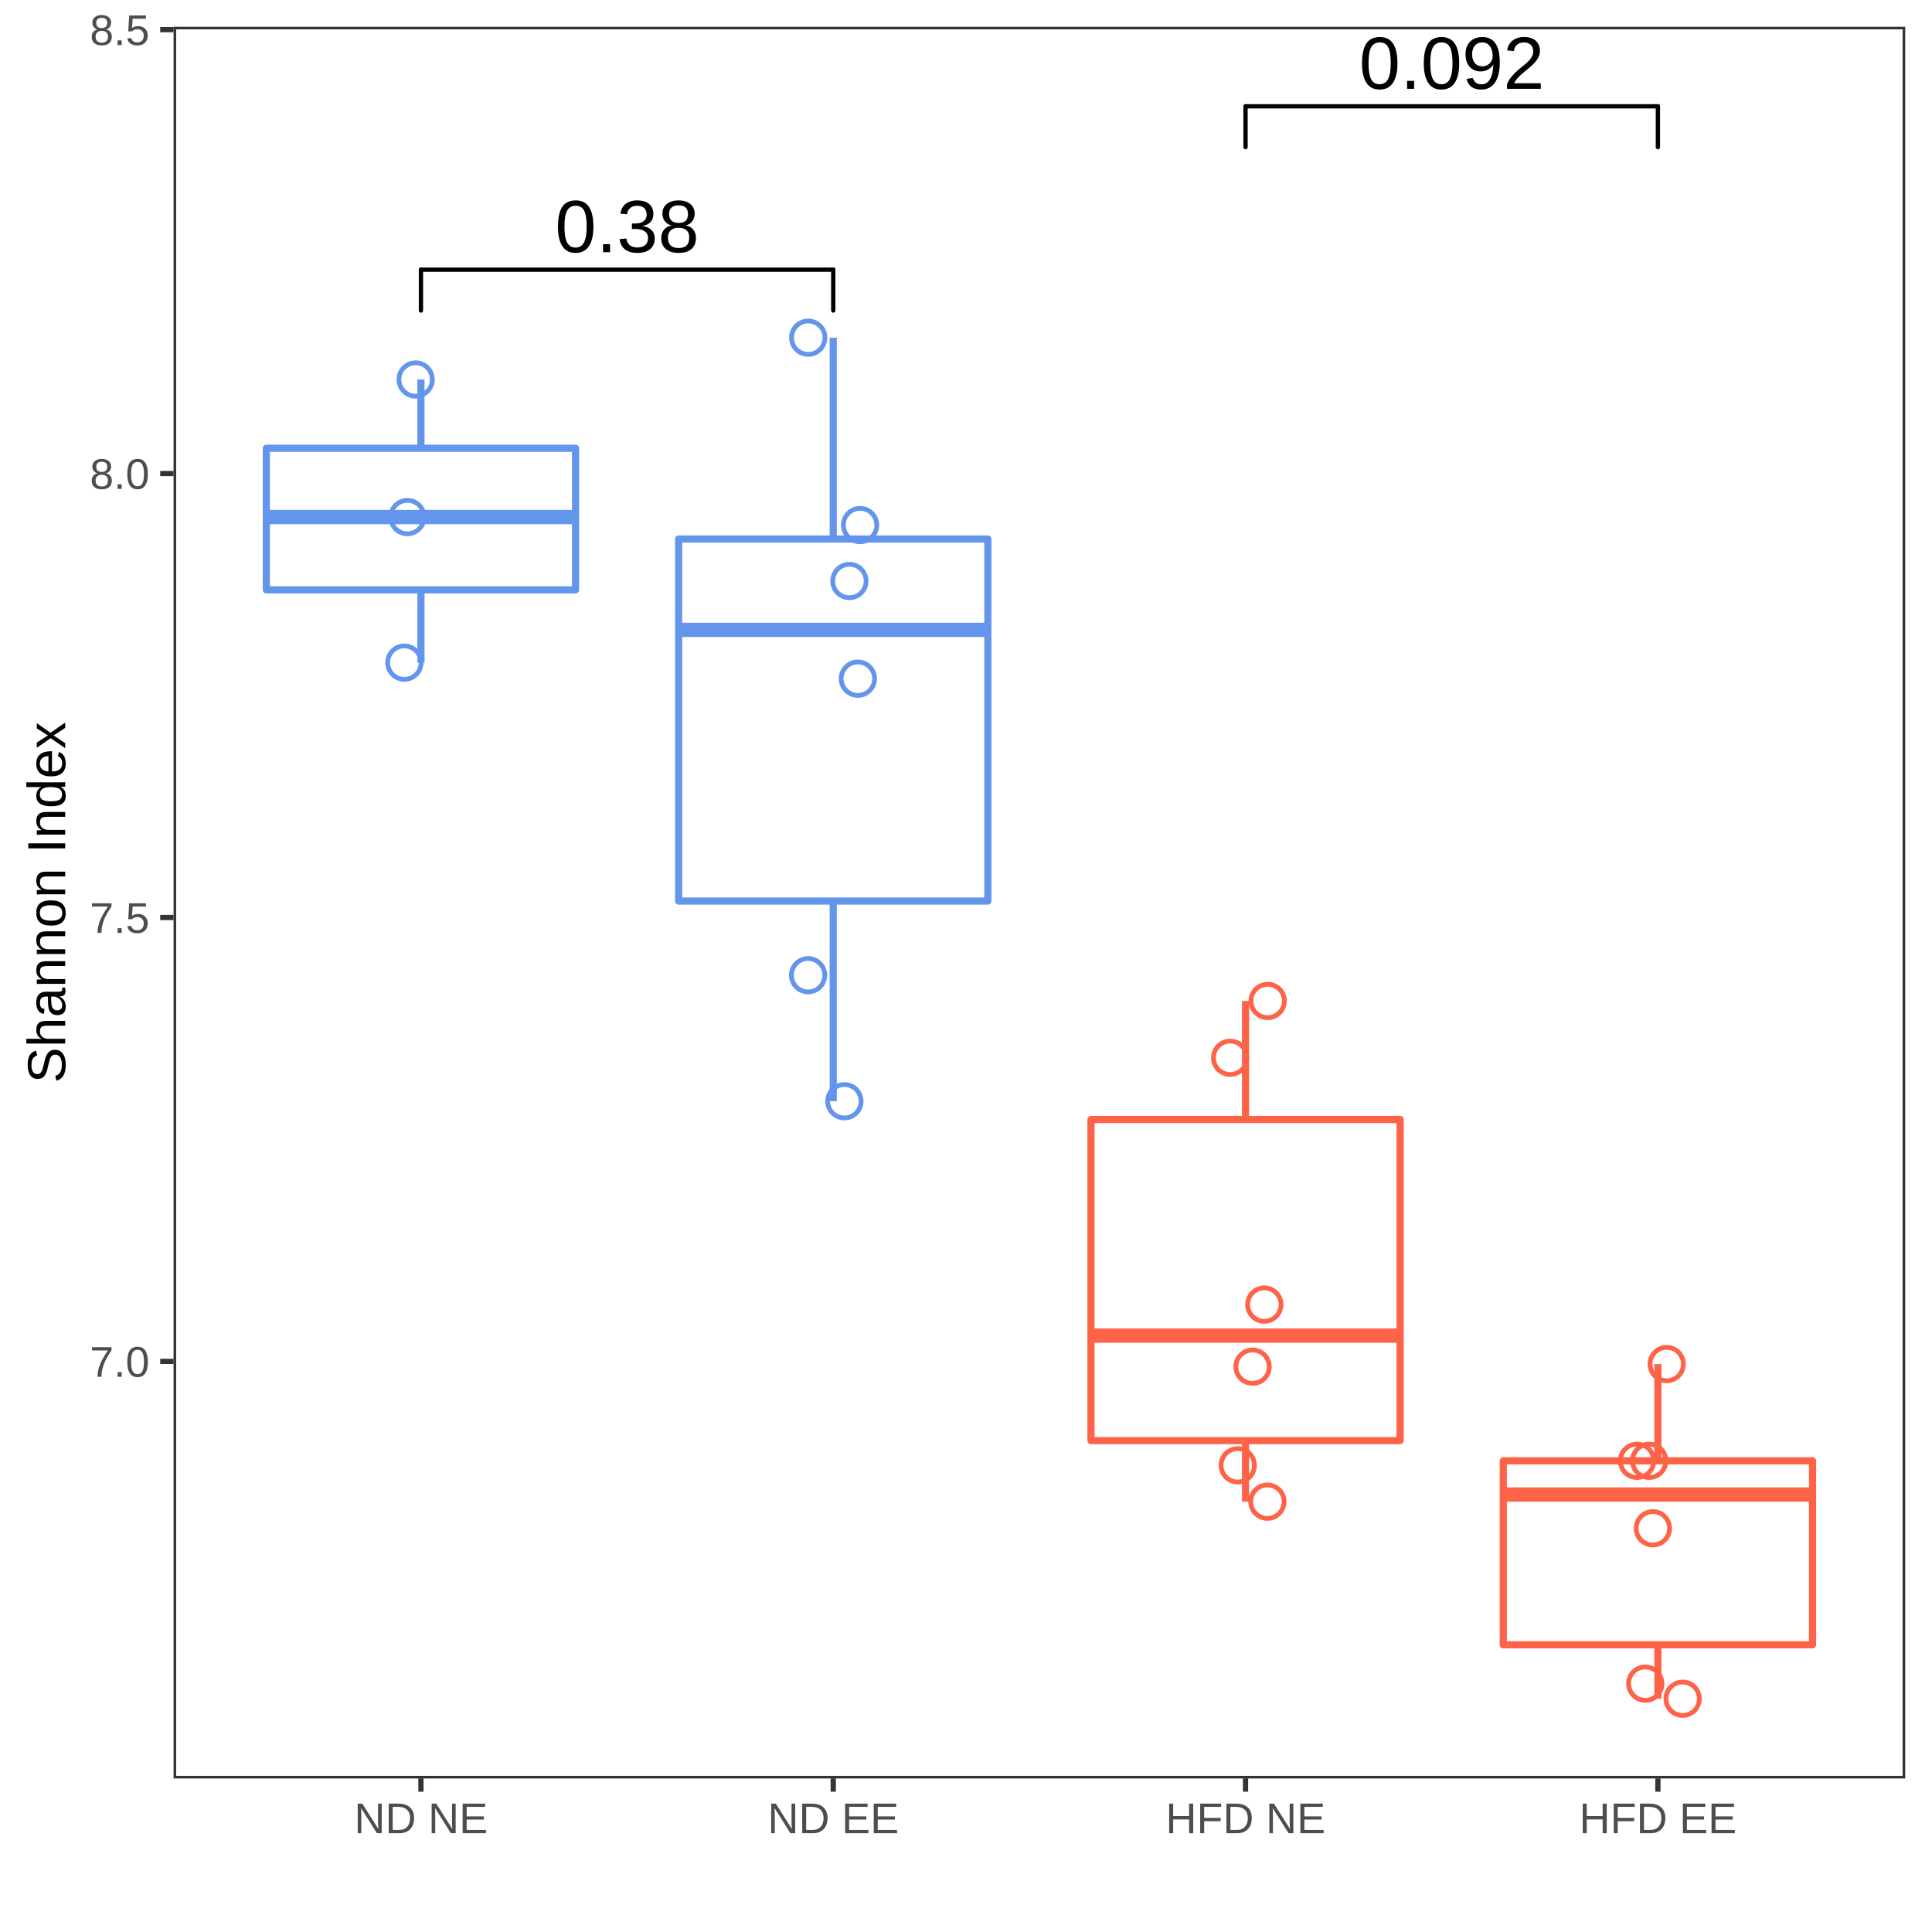
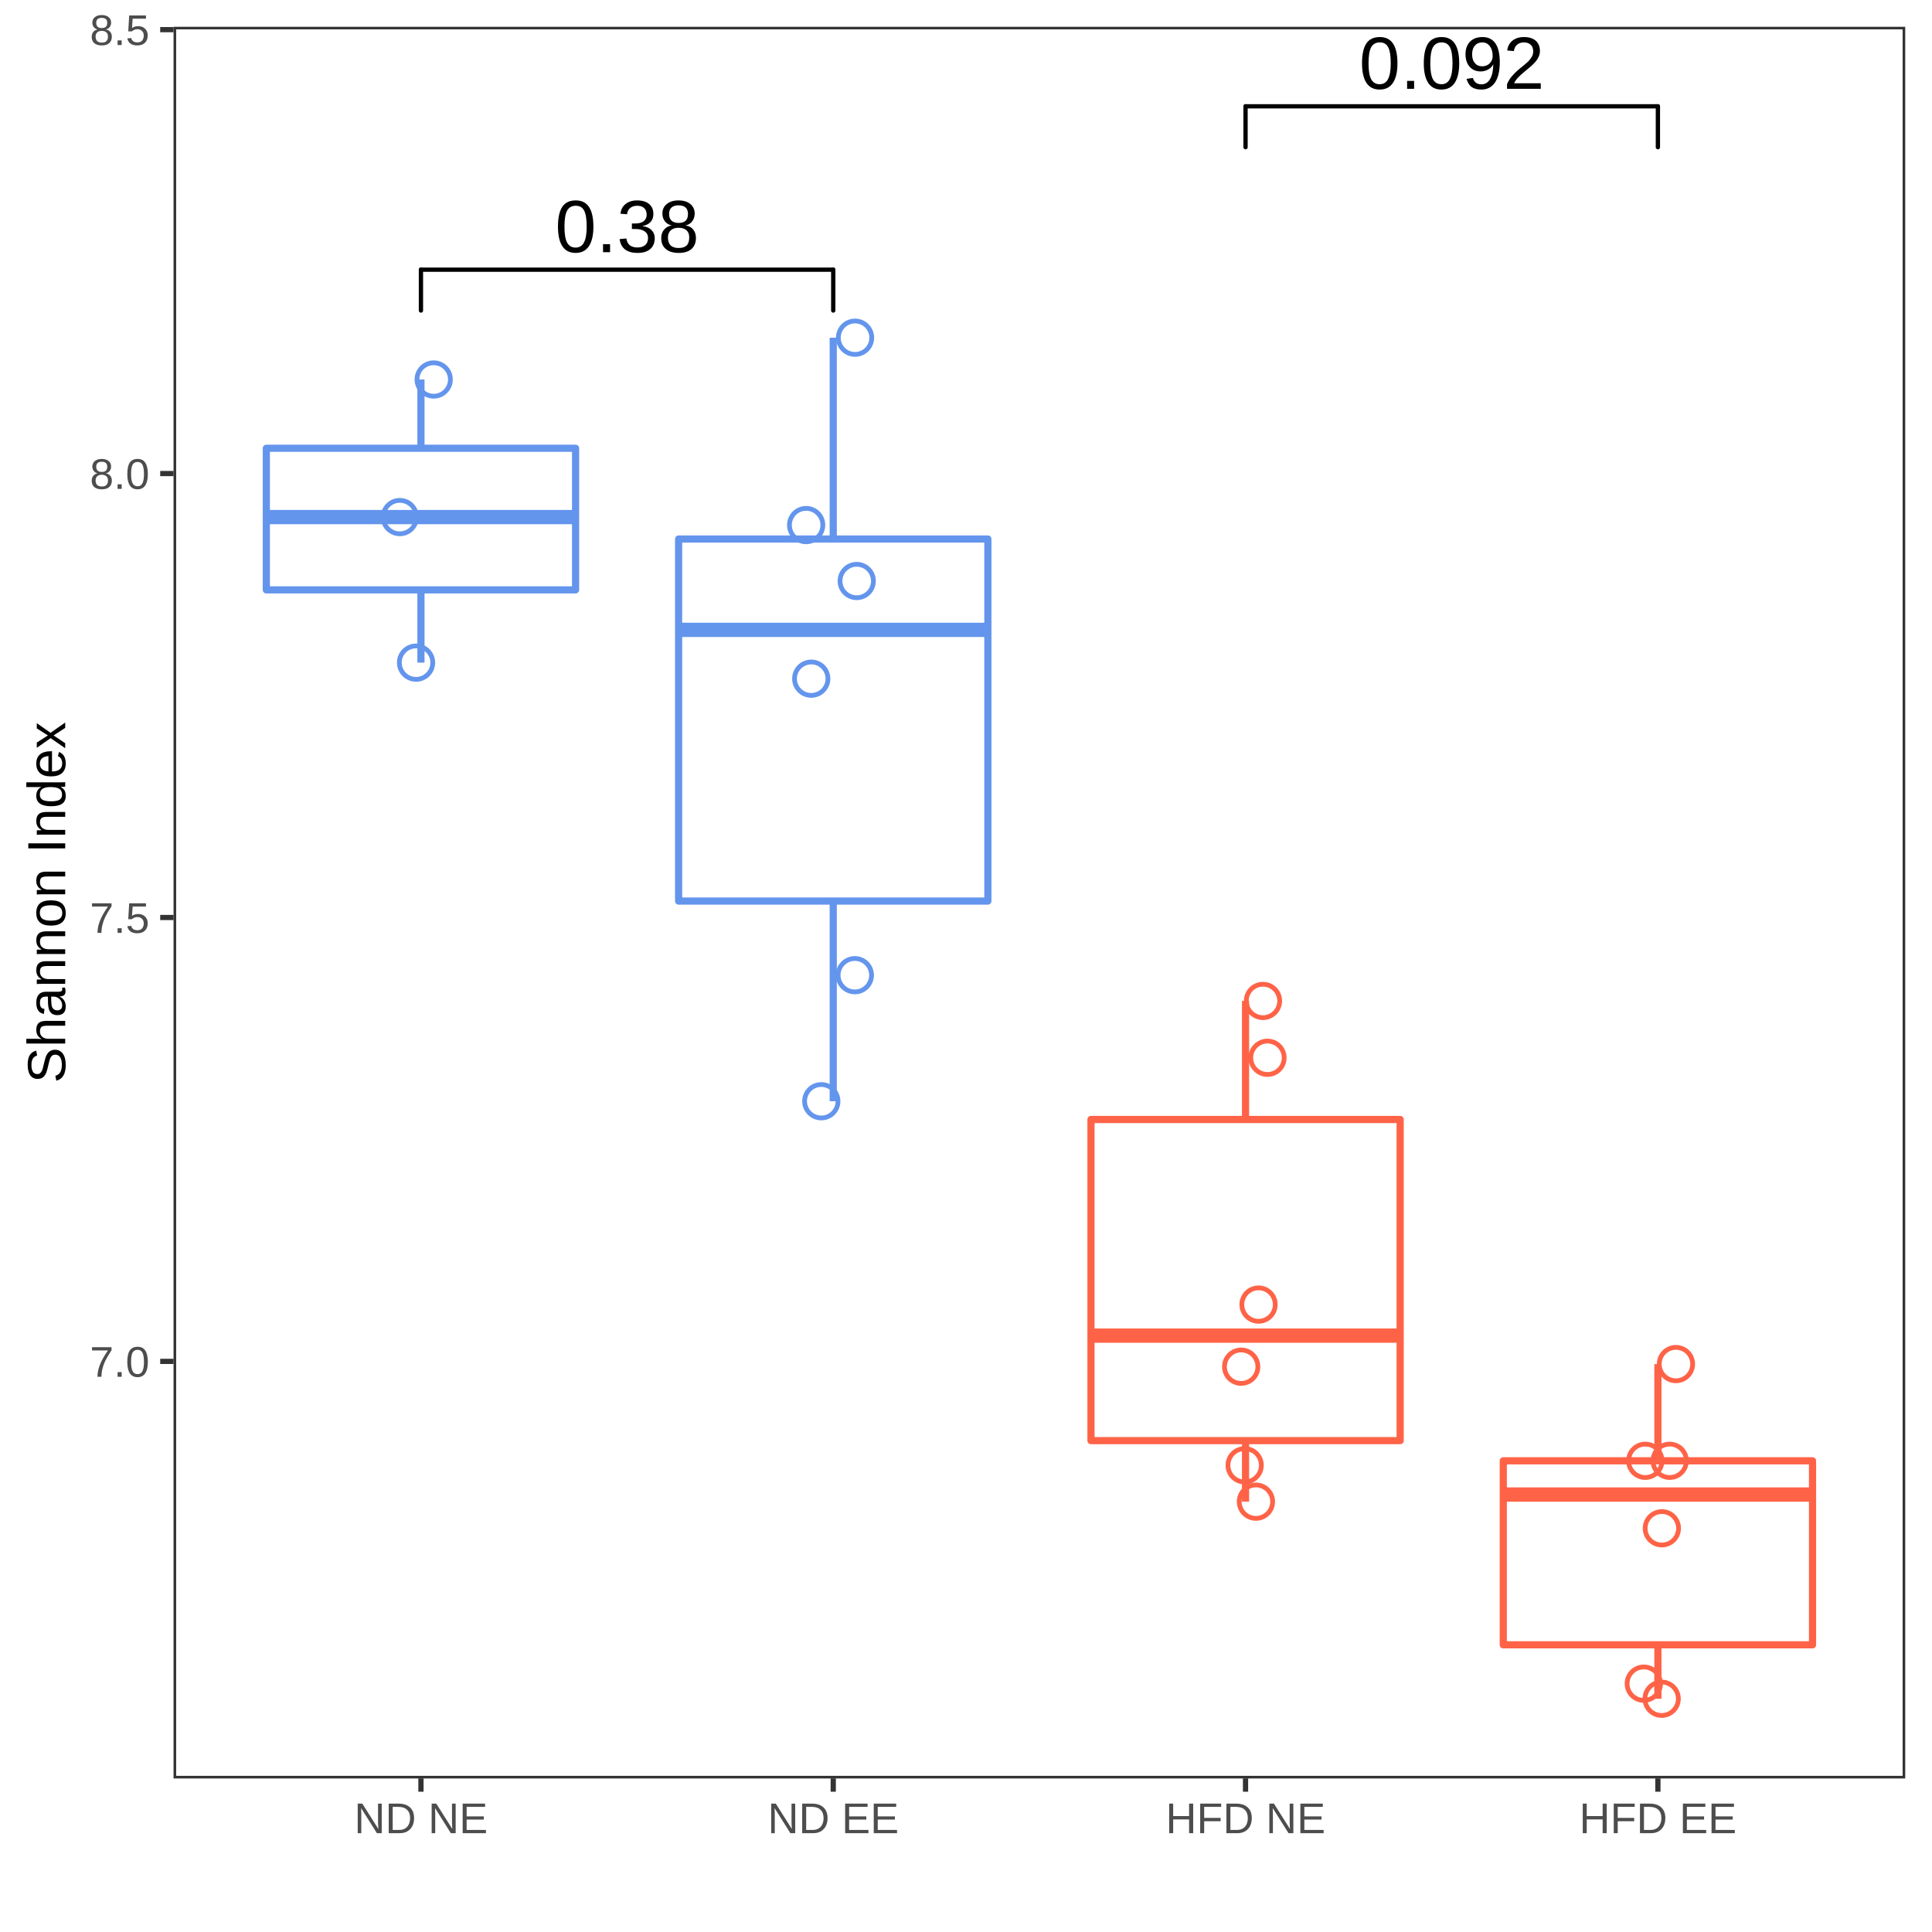
<svg xmlns="http://www.w3.org/2000/svg" class="svglite" width="288.00pt" height="288.00pt" viewBox="0 0 288.00 288.00">
  <defs>
    <style type="text/css">
    .svglite line, .svglite polyline, .svglite polygon, .svglite path, .svglite rect, .svglite circle {
      fill: none;
      stroke: #000000;
      stroke-linecap: round;
      stroke-linejoin: round;
      stroke-miterlimit: 10.00;
    }
  </style>
  </defs>
  <rect width="100%" height="100%" style="stroke: none; fill: #FFFFFF;" />
  <defs>
    <clipPath id="cpMC4wMHwyODguMDB8MC4wMHwyODguMDA=">
      <rect x="0.00" y="0.00" width="288.00" height="288.00" />
    </clipPath>
  </defs>
  <g clip-path="url(#cpMC4wMHwyODguMDB8MC4wMHwyODguMDA=)">
    <rect x="0" y="0.00" width="288.00" height="288.00" style="stroke-width: 0.78; stroke: #FFFFFF; fill: #FFFFFF;" />
  </g>
  <defs>
    <clipPath id="cpMjUuODd8Mjg0LjAxfDMuOTl8MjY1LjEw">
      <rect x="25.87" y="3.99" width="258.14" height="261.12" />
    </clipPath>
  </defs>
  <g clip-path="url(#cpMjUuODd8Mjg0LjAxfDMuOTl8MjY1LjEw)">
    <rect x="25.87" y="3.99" width="258.14" height="261.12" style="stroke-width: 0.78; stroke: none; fill: #FFFFFF;" />
    <line x1="62.75" y1="66.82" x2="62.75" y2="56.57" style="stroke-width: 1.07; stroke: #6495ED; stroke-linecap: butt;" />
    <line x1="62.75" y1="87.93" x2="62.75" y2="98.78" style="stroke-width: 1.07; stroke: #6495ED; stroke-linecap: butt;" />
    <polygon points="39.70,66.82 39.70,87.93 85.80,87.93 85.80,66.82 39.70,66.82 " style="stroke-width: 1.07; stroke: #6495ED; fill: #FFFFFF;" />
    <line x1="39.70" y1="77.08" x2="85.80" y2="77.08" style="stroke-width: 2.13; stroke: #6495ED; stroke-linecap: butt;" />
    <line x1="124.21" y1="80.35" x2="124.21" y2="50.34" style="stroke-width: 1.07; stroke: #6495ED; stroke-linecap: butt;" />
    <line x1="124.21" y1="134.32" x2="124.21" y2="164.16" style="stroke-width: 1.07; stroke: #6495ED; stroke-linecap: butt;" />
    <polygon points="101.16,80.35 101.16,134.32 147.26,134.32 147.26,80.35 101.16,80.35 " style="stroke-width: 1.07; stroke: #6495ED; fill: #FFFFFF;" />
    <line x1="101.16" y1="93.89" x2="147.26" y2="93.89" style="stroke-width: 2.13; stroke: #6495ED; stroke-linecap: butt;" />
    <line x1="185.67" y1="166.88" x2="185.67" y2="149.21" style="stroke-width: 1.07; stroke: #FF6347; stroke-linecap: butt;" />
    <line x1="185.67" y1="214.75" x2="185.67" y2="223.85" style="stroke-width: 1.07; stroke: #FF6347; stroke-linecap: butt;" />
    <polygon points="162.63,166.88 162.63,214.75 208.72,214.75 208.72,166.88 162.63,166.88 " style="stroke-width: 1.07; stroke: #FF6347; fill: #FFFFFF;" />
    <line x1="162.63" y1="199.10" x2="208.72" y2="199.10" style="stroke-width: 2.13; stroke: #FF6347; stroke-linecap: butt;" />
    <line x1="247.14" y1="217.76" x2="247.14" y2="203.34" style="stroke-width: 1.07; stroke: #FF6347; stroke-linecap: butt;" />
    <line x1="247.14" y1="245.19" x2="247.14" y2="253.23" style="stroke-width: 1.07; stroke: #FF6347; stroke-linecap: butt;" />
    <polygon points="224.09,217.76 224.09,245.19 270.19,245.19 270.19,217.76 224.09,217.76 " style="stroke-width: 1.07; stroke: #FF6347; fill: #FFFFFF;" />
    <line x1="224.09" y1="222.79" x2="270.19" y2="222.79" style="stroke-width: 2.13; stroke: #FF6347; stroke-linecap: butt;" />
-     <circle cx="245.84" cy="217.76" r="2.49" style="stroke-width: 0.71; stroke: #FF6347;" />
-     <circle cx="248.45" cy="203.34" r="2.49" style="stroke-width: 0.71; stroke: #FF6347;" />
-     <circle cx="120.46" cy="145.37" r="2.49" style="stroke-width: 0.71; stroke: #6495ED;" />
-     <circle cx="188.97" cy="149.21" r="2.49" style="stroke-width: 0.71; stroke: #FF6347;" />
-     <circle cx="250.83" cy="253.23" r="2.49" style="stroke-width: 0.71; stroke: #FF6347;" />
-     <circle cx="120.48" cy="50.34" r="2.49" style="stroke-width: 0.71; stroke: #6495ED;" />
-     <circle cx="125.87" cy="164.16" r="2.49" style="stroke-width: 0.71; stroke: #6495ED;" />
-     <circle cx="245.26" cy="250.98" r="2.49" style="stroke-width: 0.71; stroke: #FF6347;" />
-     <circle cx="128.21" cy="78.27" r="2.49" style="stroke-width: 0.71; stroke: #6495ED;" />
-     <circle cx="246.39" cy="227.82" r="2.49" style="stroke-width: 0.71; stroke: #FF6347;" />
-     <circle cx="188.47" cy="194.47" r="2.49" style="stroke-width: 0.71; stroke: #FF6347;" />
-     <circle cx="126.62" cy="86.61" r="2.49" style="stroke-width: 0.71; stroke: #6495ED;" />
-     <circle cx="188.93" cy="223.85" r="2.49" style="stroke-width: 0.71; stroke: #FF6347;" />
-     <circle cx="60.73" cy="77.08" r="2.49" style="stroke-width: 0.71; stroke: #6495ED;" />
-     <circle cx="184.51" cy="218.43" r="2.49" style="stroke-width: 0.71; stroke: #FF6347;" />
-     <circle cx="60.28" cy="98.78" r="2.49" style="stroke-width: 0.71; stroke: #6495ED;" />
-     <circle cx="61.96" cy="56.57" r="2.49" style="stroke-width: 0.71; stroke: #6495ED;" />
-     <circle cx="183.38" cy="157.68" r="2.49" style="stroke-width: 0.71; stroke: #FF6347;" />
-     <circle cx="186.72" cy="203.73" r="2.49" style="stroke-width: 0.71; stroke: #FF6347;" />
-     <circle cx="244.03" cy="217.76" r="2.49" style="stroke-width: 0.71; stroke: #FF6347;" />
-     <circle cx="127.88" cy="101.17" r="2.49" style="stroke-width: 0.71; stroke: #6495ED;" />
+     <circle cx="248.90" cy="217.76" r="2.49" style="stroke-width: 0.71; stroke: #FF6347;" />
+     <circle cx="249.83" cy="203.34" r="2.49" style="stroke-width: 0.71; stroke: #FF6347;" />
+     <circle cx="127.43" cy="145.37" r="2.49" style="stroke-width: 0.71; stroke: #6495ED;" />
+     <circle cx="188.27" cy="149.21" r="2.49" style="stroke-width: 0.71; stroke: #FF6347;" />
+     <circle cx="247.70" cy="253.23" r="2.49" style="stroke-width: 0.71; stroke: #FF6347;" />
+     <circle cx="127.46" cy="50.34" r="2.49" style="stroke-width: 0.71; stroke: #6495ED;" />
+     <circle cx="122.43" cy="164.16" r="2.49" style="stroke-width: 0.71; stroke: #6495ED;" />
+     <circle cx="245.04" cy="250.98" r="2.49" style="stroke-width: 0.71; stroke: #FF6347;" />
+     <circle cx="120.17" cy="78.27" r="2.49" style="stroke-width: 0.71; stroke: #6495ED;" />
+     <circle cx="247.73" cy="227.82" r="2.49" style="stroke-width: 0.71; stroke: #FF6347;" />
+     <circle cx="187.61" cy="194.47" r="2.49" style="stroke-width: 0.71; stroke: #FF6347;" />
+     <circle cx="127.71" cy="86.61" r="2.49" style="stroke-width: 0.71; stroke: #6495ED;" />
+     <circle cx="187.22" cy="223.85" r="2.49" style="stroke-width: 0.71; stroke: #FF6347;" />
+     <circle cx="59.60" cy="77.08" r="2.49" style="stroke-width: 0.71; stroke: #6495ED;" />
+     <circle cx="185.54" cy="218.43" r="2.49" style="stroke-width: 0.71; stroke: #FF6347;" />
+     <circle cx="62.02" cy="98.78" r="2.49" style="stroke-width: 0.71; stroke: #6495ED;" />
+     <circle cx="64.65" cy="56.57" r="2.49" style="stroke-width: 0.71; stroke: #6495ED;" />
+     <circle cx="188.94" cy="157.68" r="2.49" style="stroke-width: 0.71; stroke: #FF6347;" />
+     <circle cx="185.02" cy="203.73" r="2.49" style="stroke-width: 0.71; stroke: #FF6347;" />
+     <circle cx="245.26" cy="217.76" r="2.49" style="stroke-width: 0.71; stroke: #FF6347;" />
+     <circle cx="120.93" cy="101.17" r="2.49" style="stroke-width: 0.71; stroke: #6495ED;" />
    <text x="216.41" y="13.24" text-anchor="middle" style="font-size: 11.04px; font-family: Arial;" textLength="27.60px" lengthAdjust="spacingAndGlyphs">0.092</text>
    <line x1="247.14" y1="21.94" x2="247.14" y2="15.85" style="stroke-width: 0.64;" />
    <line x1="247.14" y1="15.85" x2="185.67" y2="15.85" style="stroke-width: 0.64;" />
    <line x1="185.67" y1="15.85" x2="185.67" y2="21.94" style="stroke-width: 0.64;" />
    <text x="93.48" y="37.59" text-anchor="middle" style="font-size: 11.04px; font-family: Arial;" textLength="21.47px" lengthAdjust="spacingAndGlyphs">0.38</text>
    <line x1="124.21" y1="46.29" x2="124.21" y2="40.20" style="stroke-width: 0.64;" />
    <line x1="124.21" y1="40.20" x2="62.75" y2="40.20" style="stroke-width: 0.64;" />
    <line x1="62.75" y1="40.20" x2="62.75" y2="46.29" style="stroke-width: 0.64;" />
    <rect x="25.87" y="3.99" width="258.14" height="261.12" style="stroke-width: 0.78; stroke: #333333;" />
  </g>
  <g clip-path="url(#cpMC4wMHwyODguMDB8MC4wMHwyODguMDA=)">
    <text x="22.29" y="205.23" text-anchor="end" style="font-size: 6.40px; fill: #4D4D4D; font-family: Arial;" textLength="8.89px" lengthAdjust="spacingAndGlyphs">7.0</text>
    <text x="22.29" y="139.06" text-anchor="end" style="font-size: 6.40px; fill: #4D4D4D; font-family: Arial;" textLength="8.89px" lengthAdjust="spacingAndGlyphs">7.5</text>
    <text x="22.29" y="72.88" text-anchor="end" style="font-size: 6.40px; fill: #4D4D4D; font-family: Arial;" textLength="8.89px" lengthAdjust="spacingAndGlyphs">8.0</text>
    <text x="22.29" y="6.71" text-anchor="end" style="font-size: 6.40px; fill: #4D4D4D; font-family: Arial;" textLength="8.89px" lengthAdjust="spacingAndGlyphs">8.5</text>
    <polyline points="23.88,202.94 25.87,202.94 " style="stroke-width: 0.78; stroke: #333333; stroke-linecap: butt;" />
    <polyline points="23.88,136.77 25.87,136.77 " style="stroke-width: 0.78; stroke: #333333; stroke-linecap: butt;" />
    <polyline points="23.88,70.59 25.87,70.59 " style="stroke-width: 0.78; stroke: #333333; stroke-linecap: butt;" />
    <polyline points="23.88,4.42 25.87,4.42 " style="stroke-width: 0.78; stroke: #333333; stroke-linecap: butt;" />
    <polyline points="62.75,267.09 62.75,265.10 " style="stroke-width: 0.78; stroke: #333333; stroke-linecap: butt;" />
    <polyline points="124.21,267.09 124.21,265.10 " style="stroke-width: 0.78; stroke: #333333; stroke-linecap: butt;" />
    <polyline points="185.67,267.09 185.67,265.10 " style="stroke-width: 0.78; stroke: #333333; stroke-linecap: butt;" />
    <polyline points="247.14,267.09 247.14,265.10 " style="stroke-width: 0.78; stroke: #333333; stroke-linecap: butt;" />
    <text x="62.75" y="273.27" text-anchor="middle" style="font-size: 6.40px; fill: #4D4D4D; font-family: Arial;" textLength="19.89px" lengthAdjust="spacingAndGlyphs">ND NE</text>
    <text x="124.21" y="273.27" text-anchor="middle" style="font-size: 6.40px; fill: #4D4D4D; font-family: Arial;" textLength="19.53px" lengthAdjust="spacingAndGlyphs">ND EE</text>
    <text x="185.67" y="273.27" text-anchor="middle" style="font-size: 6.40px; fill: #4D4D4D; font-family: Arial;" textLength="23.79px" lengthAdjust="spacingAndGlyphs">HFD NE</text>
    <text x="247.14" y="273.27" text-anchor="middle" style="font-size: 6.40px; fill: #4D4D4D; font-family: Arial;" textLength="23.44px" lengthAdjust="spacingAndGlyphs">HFD EE</text>
    <text transform="translate(9.72,134.54) rotate(-90)" text-anchor="middle" style="font-size: 8.00px; font-family: Arial;" textLength="53.83px" lengthAdjust="spacingAndGlyphs">Shannon Index</text>
  </g>
</svg>
